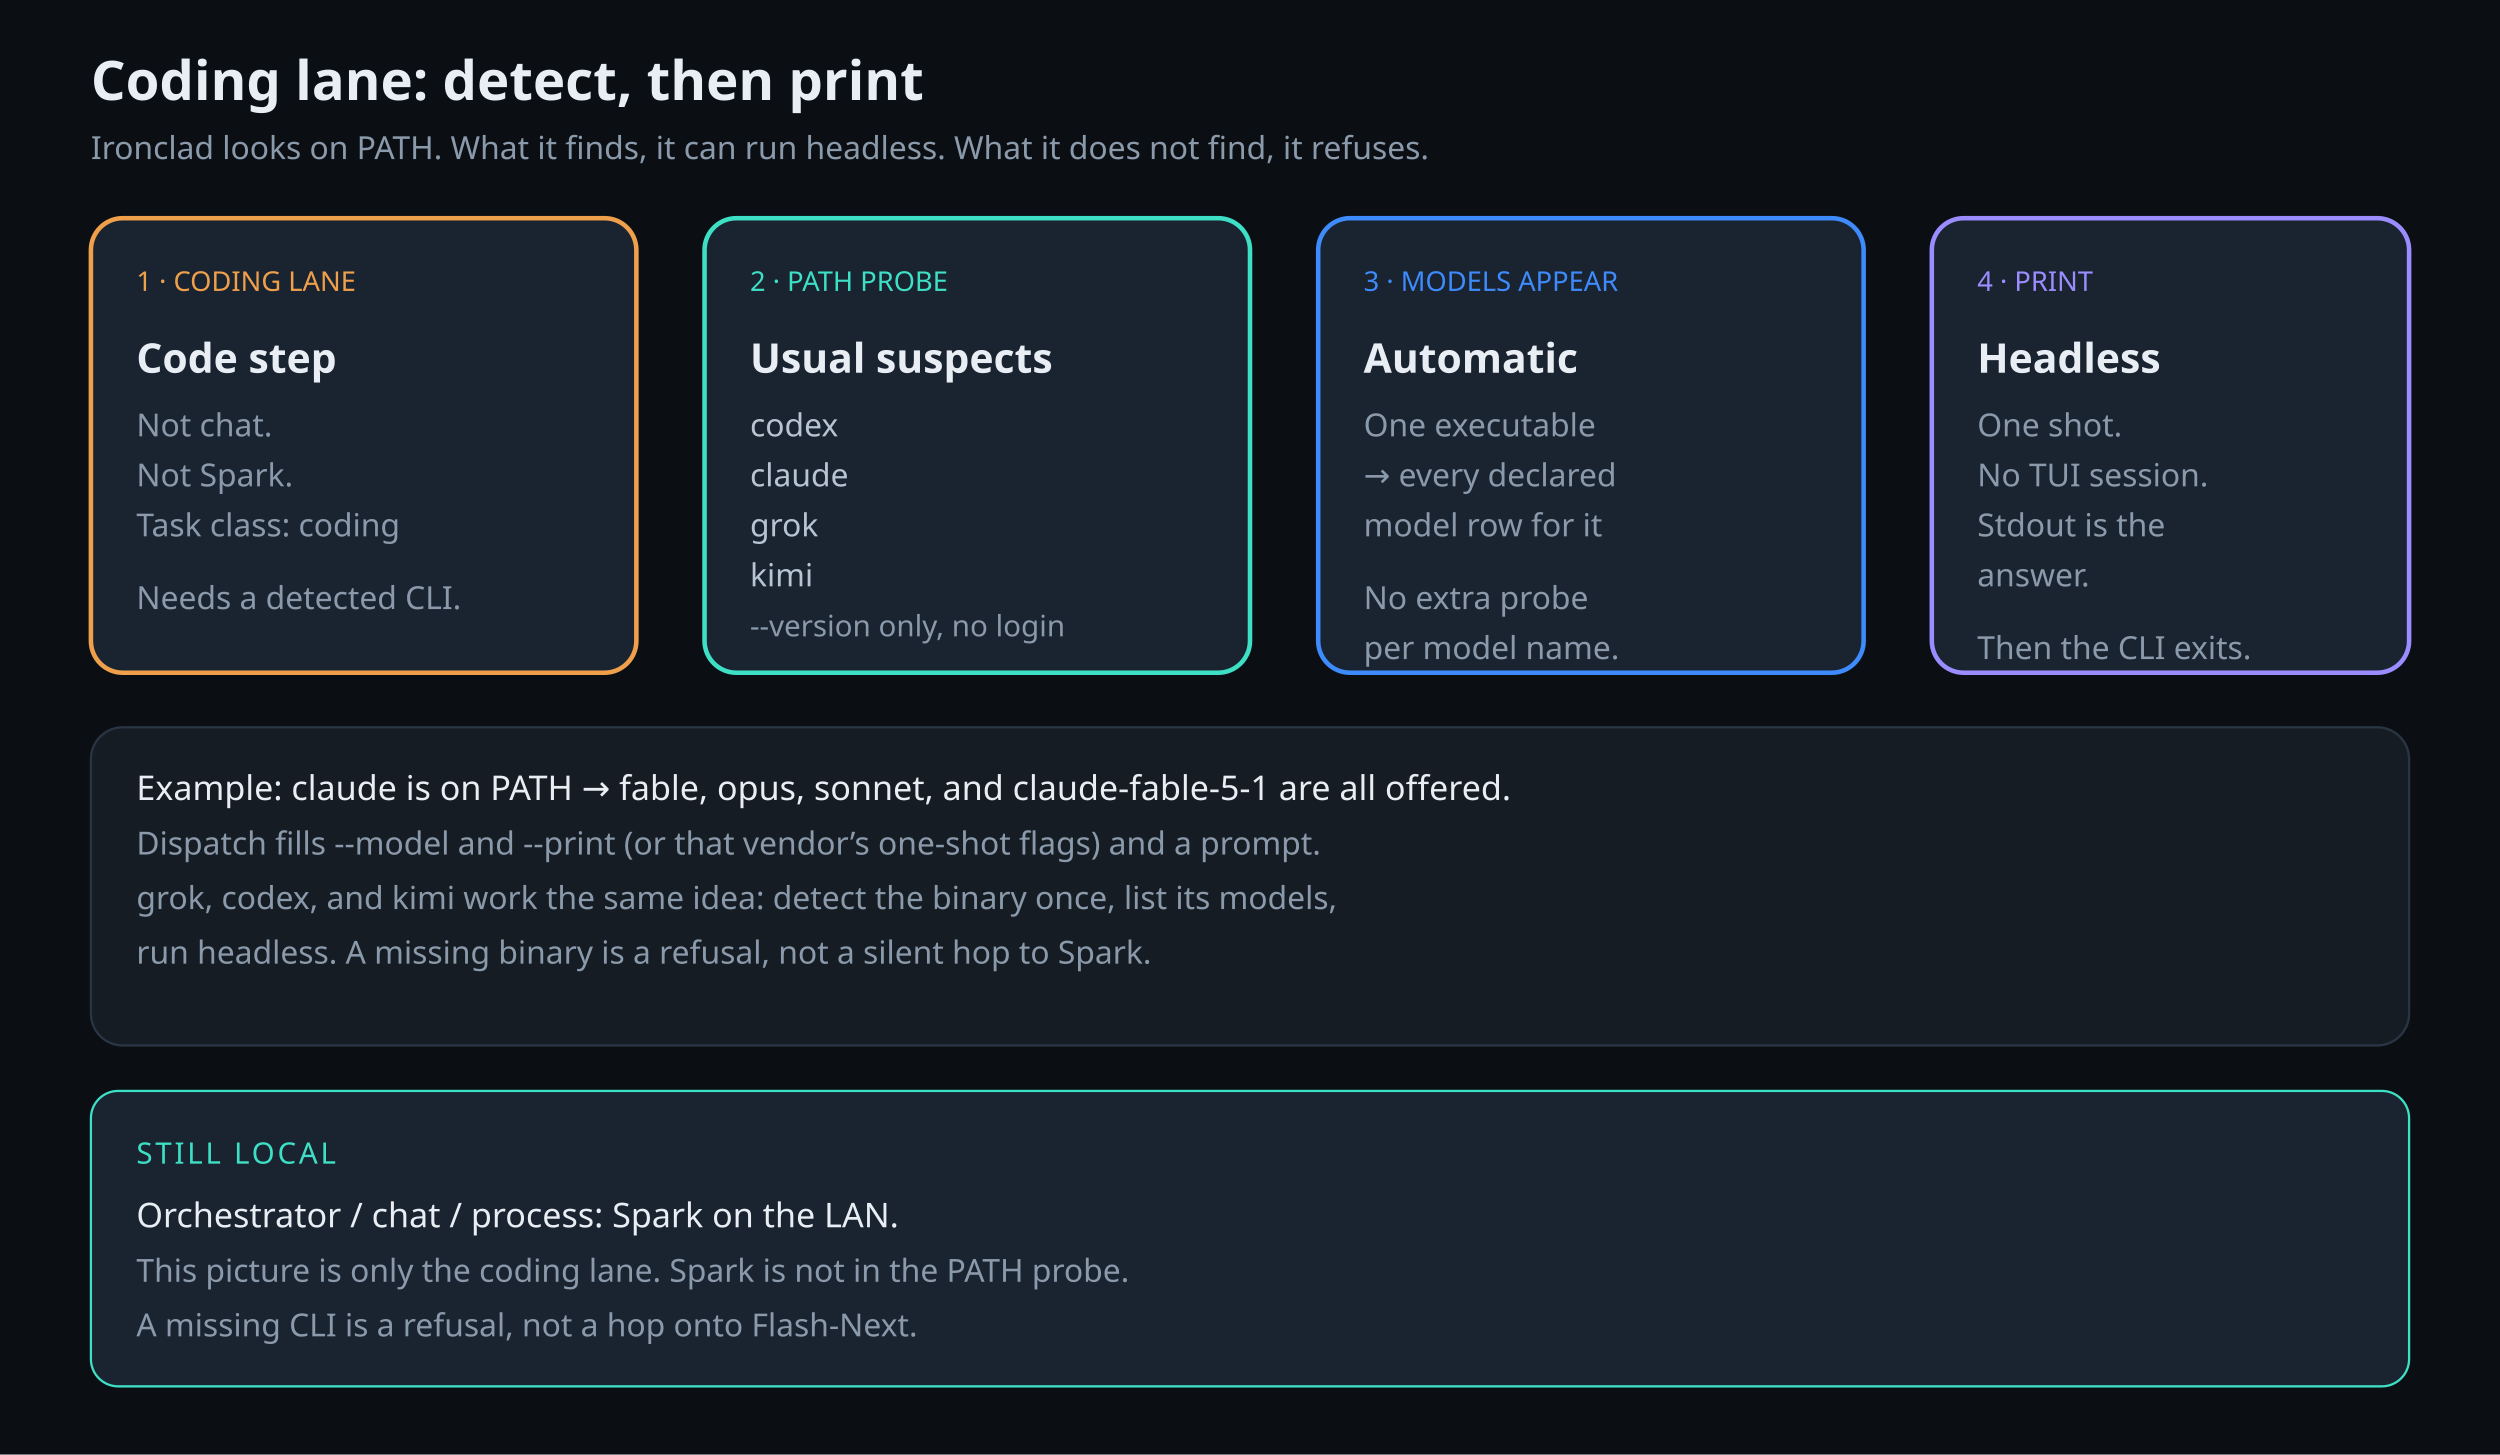
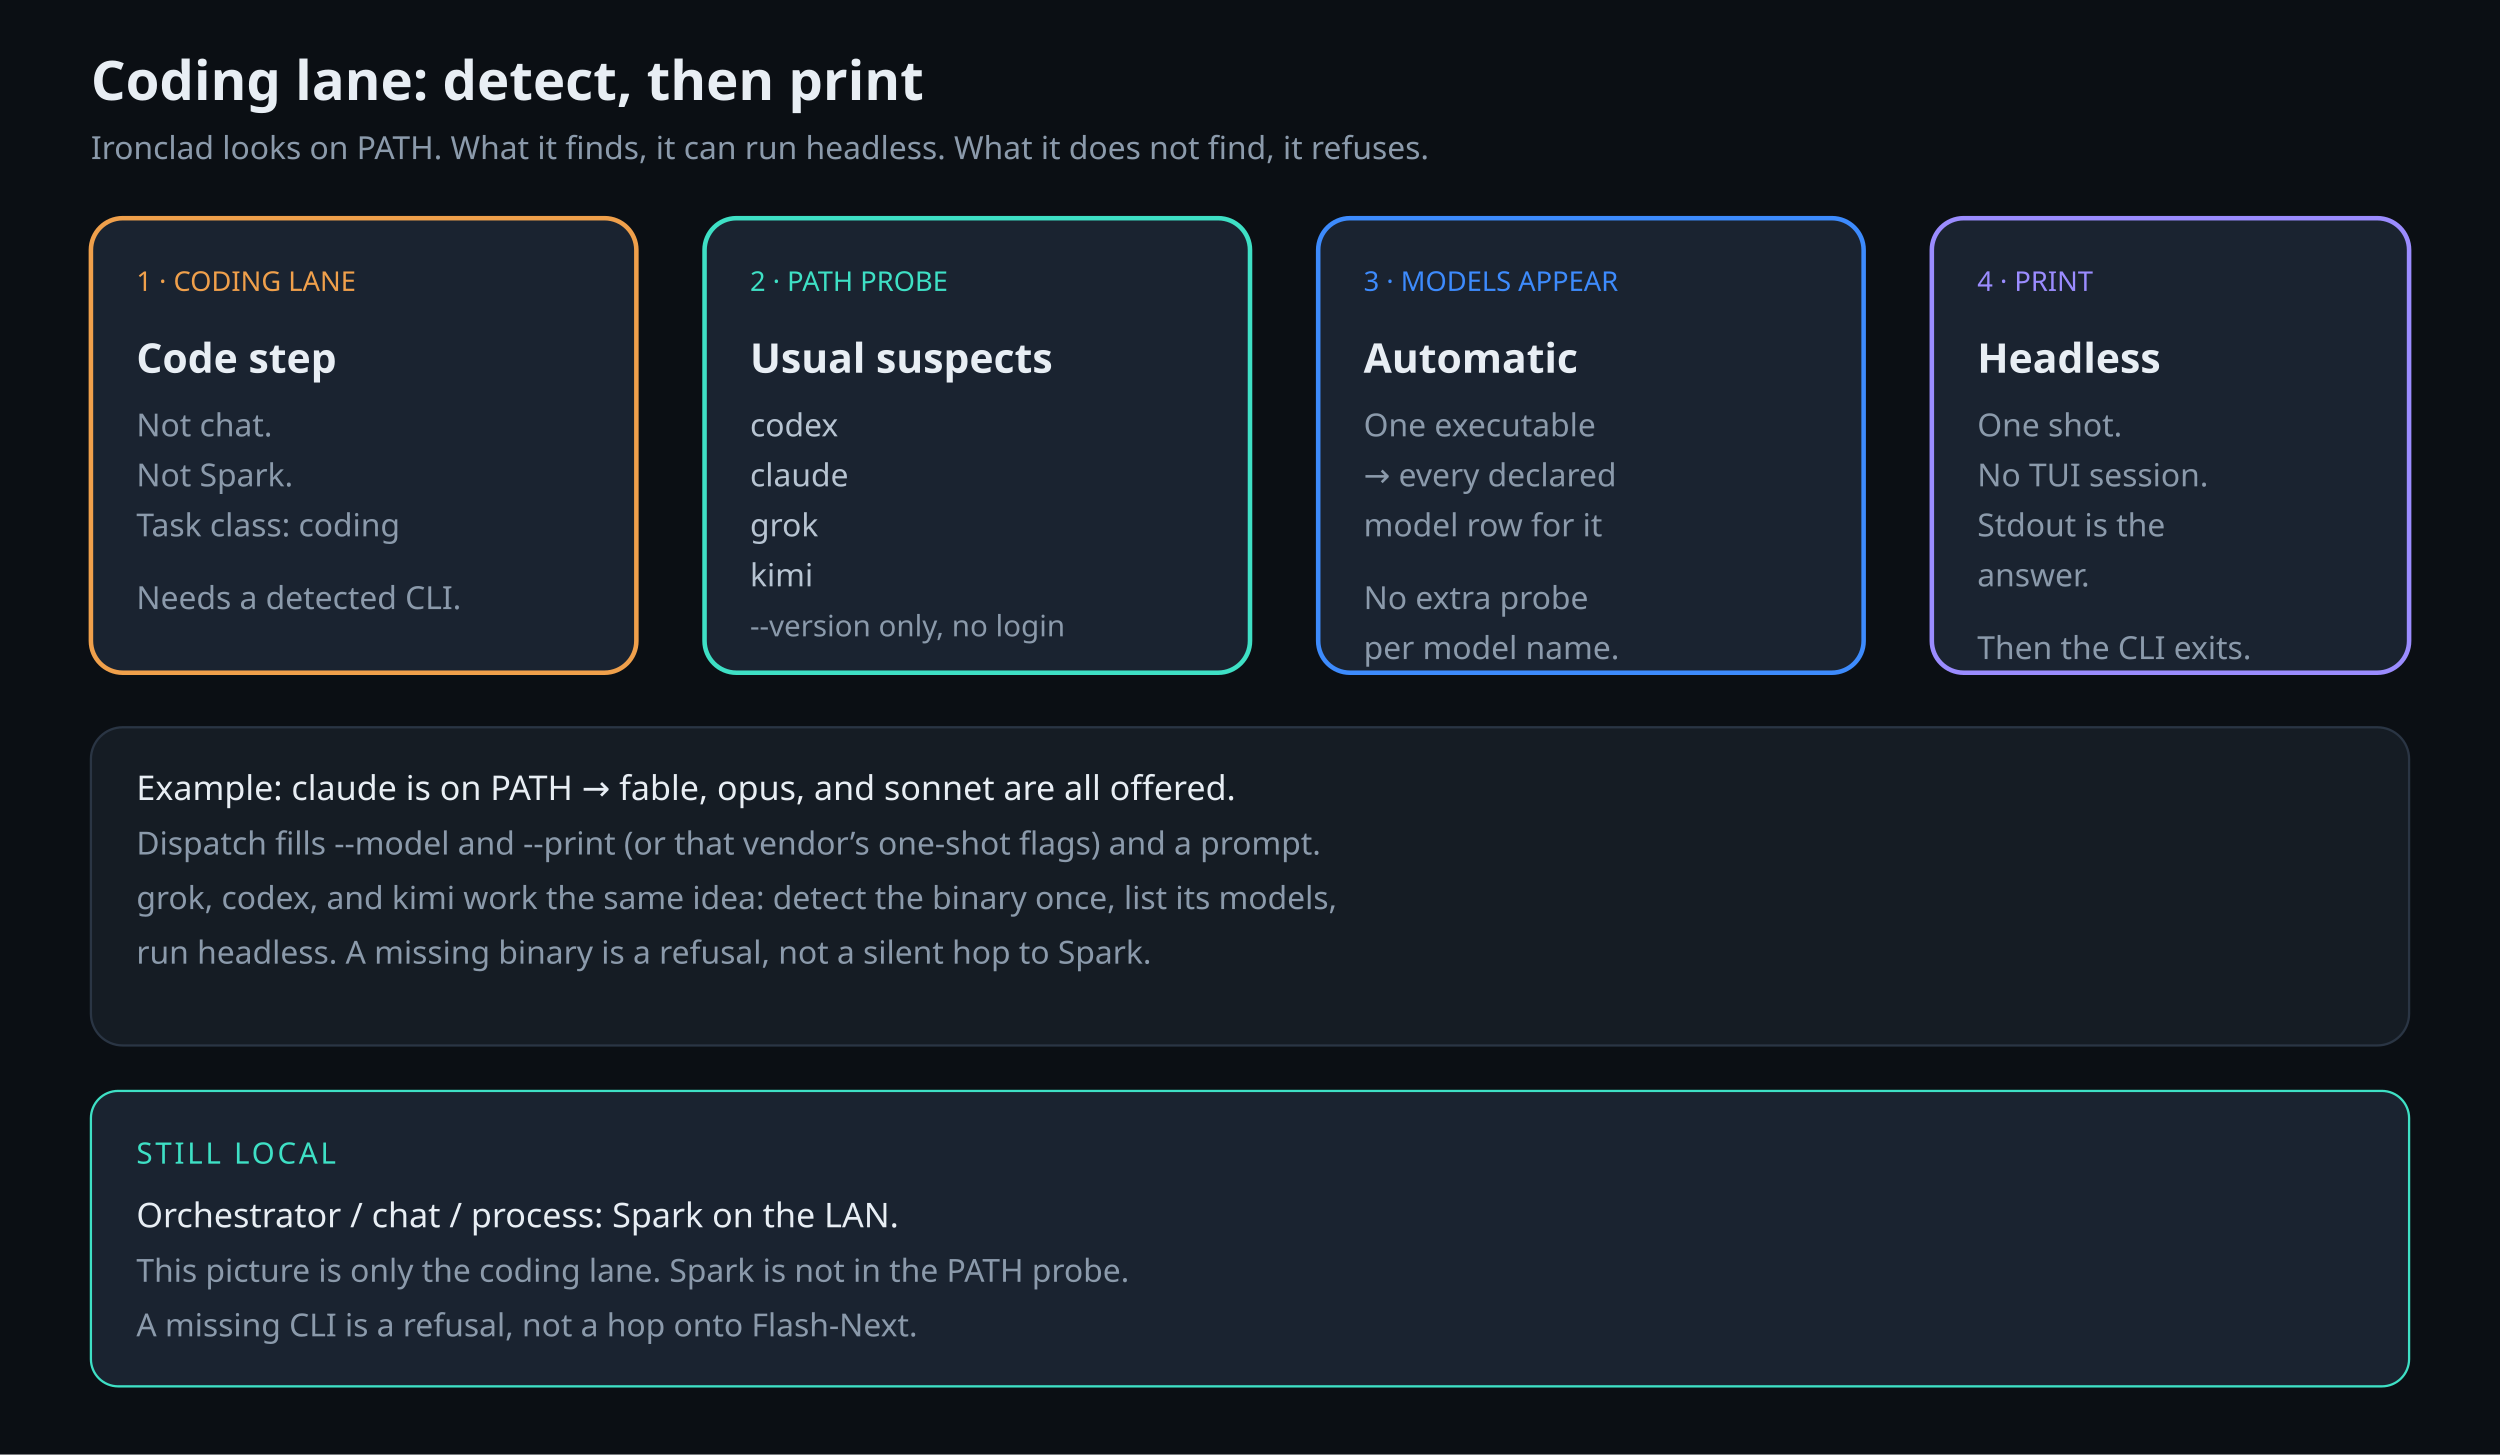
<svg xmlns="http://www.w3.org/2000/svg" viewBox="0 0 1100 640" role="img" aria-labelledby="t4 d4">
  <rect width="1100" height="640" fill="#0b0f14" />
  <text x="40" y="44" fill="#e8eef4" font-family="Segoe UI, system-ui, sans-serif" font-size="24" font-weight="700">Coding lane: detect, then print</text>
  <text x="40" y="70" fill="#8b9aab" font-family="Segoe UI, system-ui, sans-serif" font-size="14">Ironclad looks on PATH. What it finds, it can run headless. What it does not find, it refuses.</text>
  <g font-family="Segoe UI, system-ui, sans-serif">
    <rect x="40" y="96" rx="14" width="240" height="200" fill="#1a2330" stroke="#f0a04b" stroke-width="2" />
    <text x="60" y="128" fill="#f0a04b" font-size="12">1 · CODING LANE</text>
    <text x="60" y="164" fill="#e8eef4" font-size="18" font-weight="700">Code step</text>
    <text x="60" y="192" fill="#8b9aab" font-size="14">Not chat.</text>
    <text x="60" y="214" fill="#8b9aab" font-size="14">Not Spark.</text>
    <text x="60" y="236" fill="#8b9aab" font-size="14">Task class: coding</text>
    <text x="60" y="268" fill="#8b9aab" font-size="14">Needs a detected CLI.</text>
    <rect x="310" y="96" rx="14" width="240" height="200" fill="#1a2330" stroke="#3ee0c5" stroke-width="2" />
    <text x="330" y="128" fill="#3ee0c5" font-size="12">2 · PATH PROBE</text>
    <text x="330" y="164" fill="#e8eef4" font-size="18" font-weight="700">Usual suspects</text>
    <text x="330" y="192" fill="#b7c4d2" font-size="14">codex</text>
    <text x="330" y="214" fill="#b7c4d2" font-size="14">claude</text>
    <text x="330" y="236" fill="#b7c4d2" font-size="14">grok</text>
    <text x="330" y="258" fill="#b7c4d2" font-size="14">kimi</text>
    <text x="330" y="280" fill="#8b9aab" font-size="13">--version only, no login</text>
    <rect x="580" y="96" rx="14" width="240" height="200" fill="#1a2330" stroke="#3d8bfd" stroke-width="2" />
    <text x="600" y="128" fill="#3d8bfd" font-size="12">3 · MODELS APPEAR</text>
    <text x="600" y="164" fill="#e8eef4" font-size="18" font-weight="700">Automatic</text>
    <text x="600" y="192" fill="#8b9aab" font-size="14">One executable</text>
    <text x="600" y="214" fill="#8b9aab" font-size="14">→ every declared</text>
    <text x="600" y="236" fill="#8b9aab" font-size="14">model row for it</text>
    <text x="600" y="268" fill="#8b9aab" font-size="14">No extra probe</text>
    <text x="600" y="290" fill="#8b9aab" font-size="14">per model name.</text>
    <rect x="850" y="96" rx="14" width="210" height="200" fill="#1a2330" stroke="#9b8cff" stroke-width="2" />
    <text x="870" y="128" fill="#9b8cff" font-size="12">4 · PRINT</text>
    <text x="870" y="164" fill="#e8eef4" font-size="18" font-weight="700">Headless</text>
    <text x="870" y="192" fill="#8b9aab" font-size="14">One shot.</text>
    <text x="870" y="214" fill="#8b9aab" font-size="14">No TUI session.</text>
    <text x="870" y="236" fill="#8b9aab" font-size="14">Stdout is the</text>
    <text x="870" y="258" fill="#8b9aab" font-size="14">answer.</text>
    <text x="870" y="290" fill="#8b9aab" font-size="14">Then the CLI exits.</text>
  </g>
  <rect x="40" y="320" rx="14" width="1020" height="140" fill="#151c24" stroke="#2a3544" />
-   <text x="60" y="352" fill="#e8eef4" font-family="Segoe UI, system-ui, sans-serif" font-size="15">Example: claude is on PATH → fable, opus, sonnet, and claude-fable-5-1 are all offered.</text>
+   <text x="60" y="352" fill="#e8eef4" font-family="Segoe UI, system-ui, sans-serif" font-size="15">Example: claude is on PATH → fable, opus, and sonnet are all offered.</text>
  <text x="60" y="376" fill="#8b9aab" font-family="Segoe UI, system-ui, sans-serif" font-size="14">Dispatch fills --model and --print (or that vendor’s one-shot flags) and a prompt.</text>
  <text x="60" y="400" fill="#8b9aab" font-family="Segoe UI, system-ui, sans-serif" font-size="14">grok, codex, and kimi work the same idea: detect the binary once, list its models,</text>
  <text x="60" y="424" fill="#8b9aab" font-family="Segoe UI, system-ui, sans-serif" font-size="14">run headless. A missing binary is a refusal, not a silent hop to Spark.</text>
  <rect x="40" y="480" rx="12" width="1020" height="130" fill="#1a2330" stroke="#3ee0c5" />
  <text x="60" y="512" fill="#3ee0c5" font-family="Segoe UI, system-ui, sans-serif" font-size="13" letter-spacing="1.2">STILL LOCAL</text>
  <text x="60" y="540" fill="#e8eef4" font-family="Segoe UI, system-ui, sans-serif" font-size="15">Orchestrator / chat / process: Spark on the LAN.</text>
  <text x="60" y="564" fill="#8b9aab" font-family="Segoe UI, system-ui, sans-serif" font-size="14">This picture is only the coding lane. Spark is not in the PATH probe.</text>
  <text x="60" y="588" fill="#8b9aab" font-family="Segoe UI, system-ui, sans-serif" font-size="14">A missing CLI is a refusal, not a hop onto Flash-Next.</text>
</svg>
